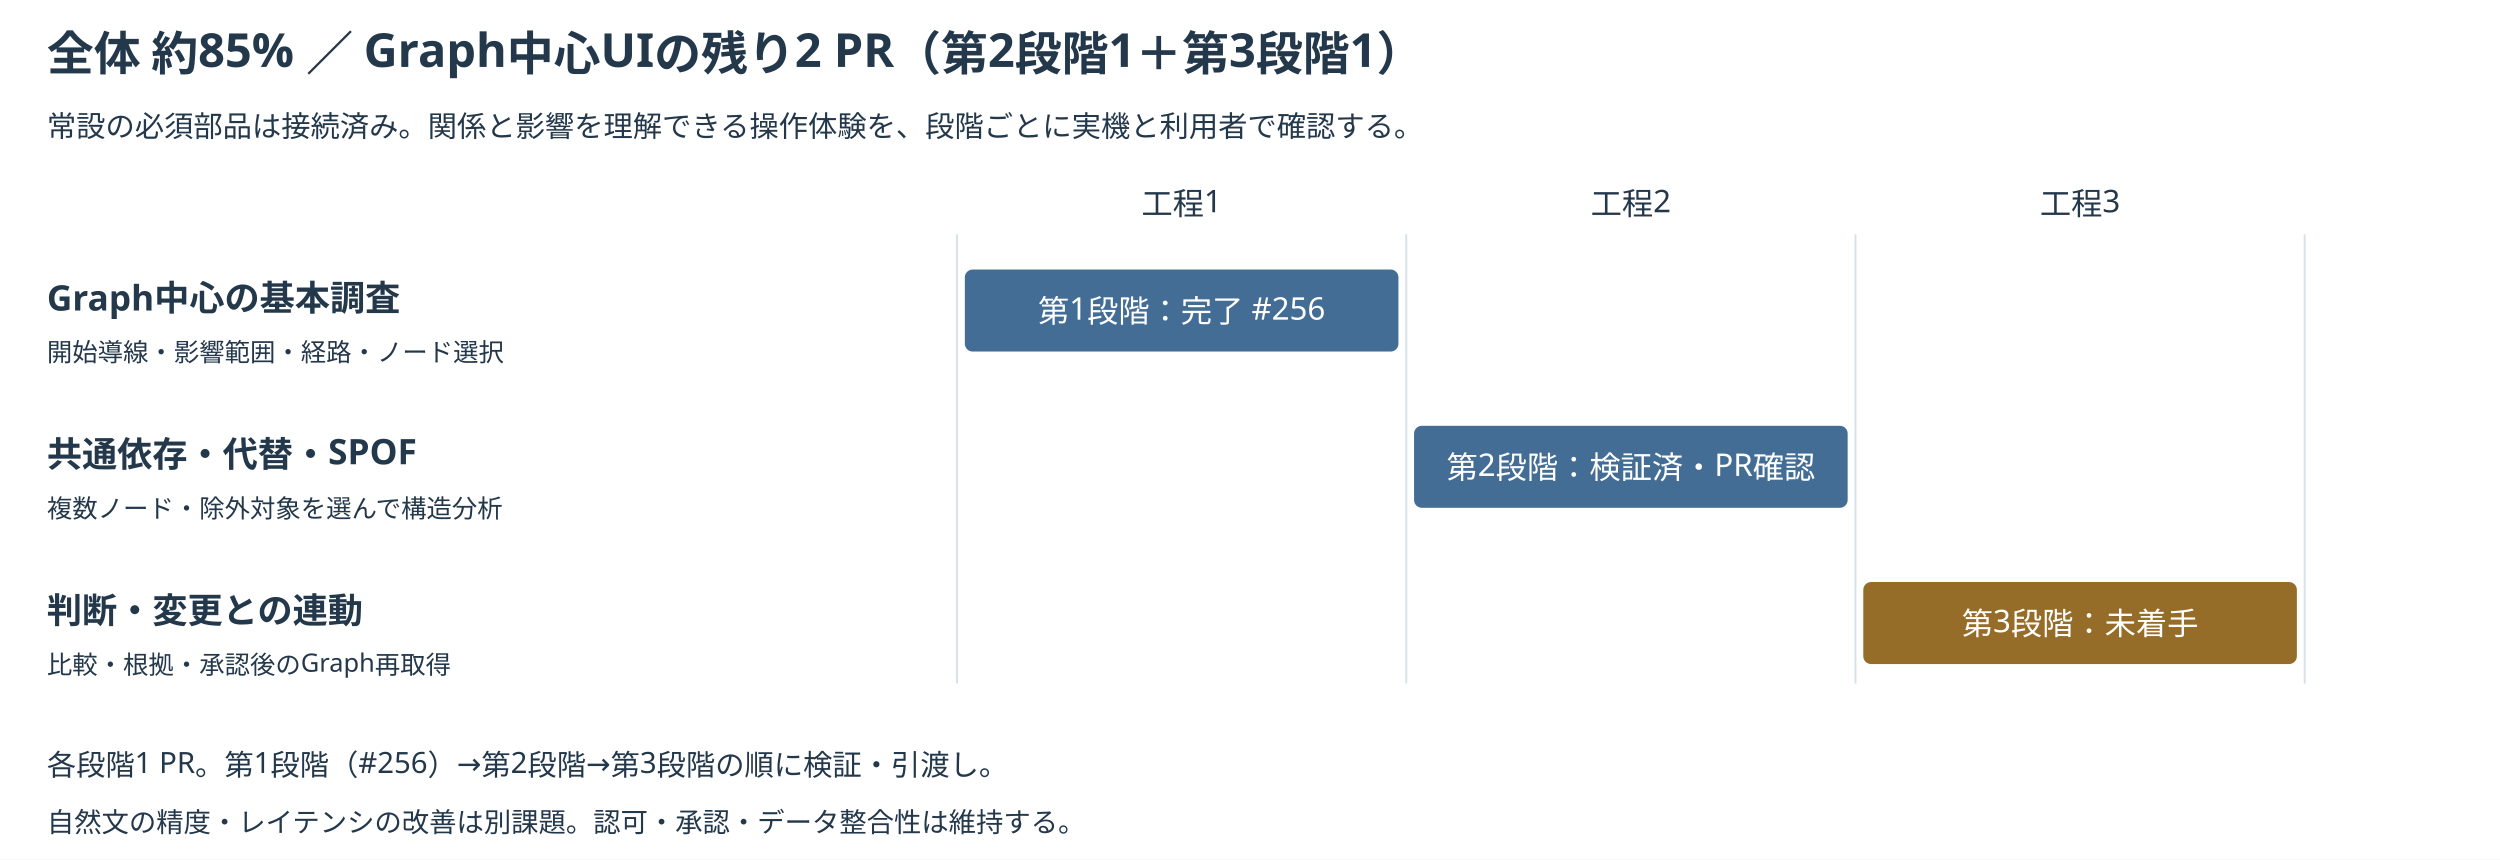
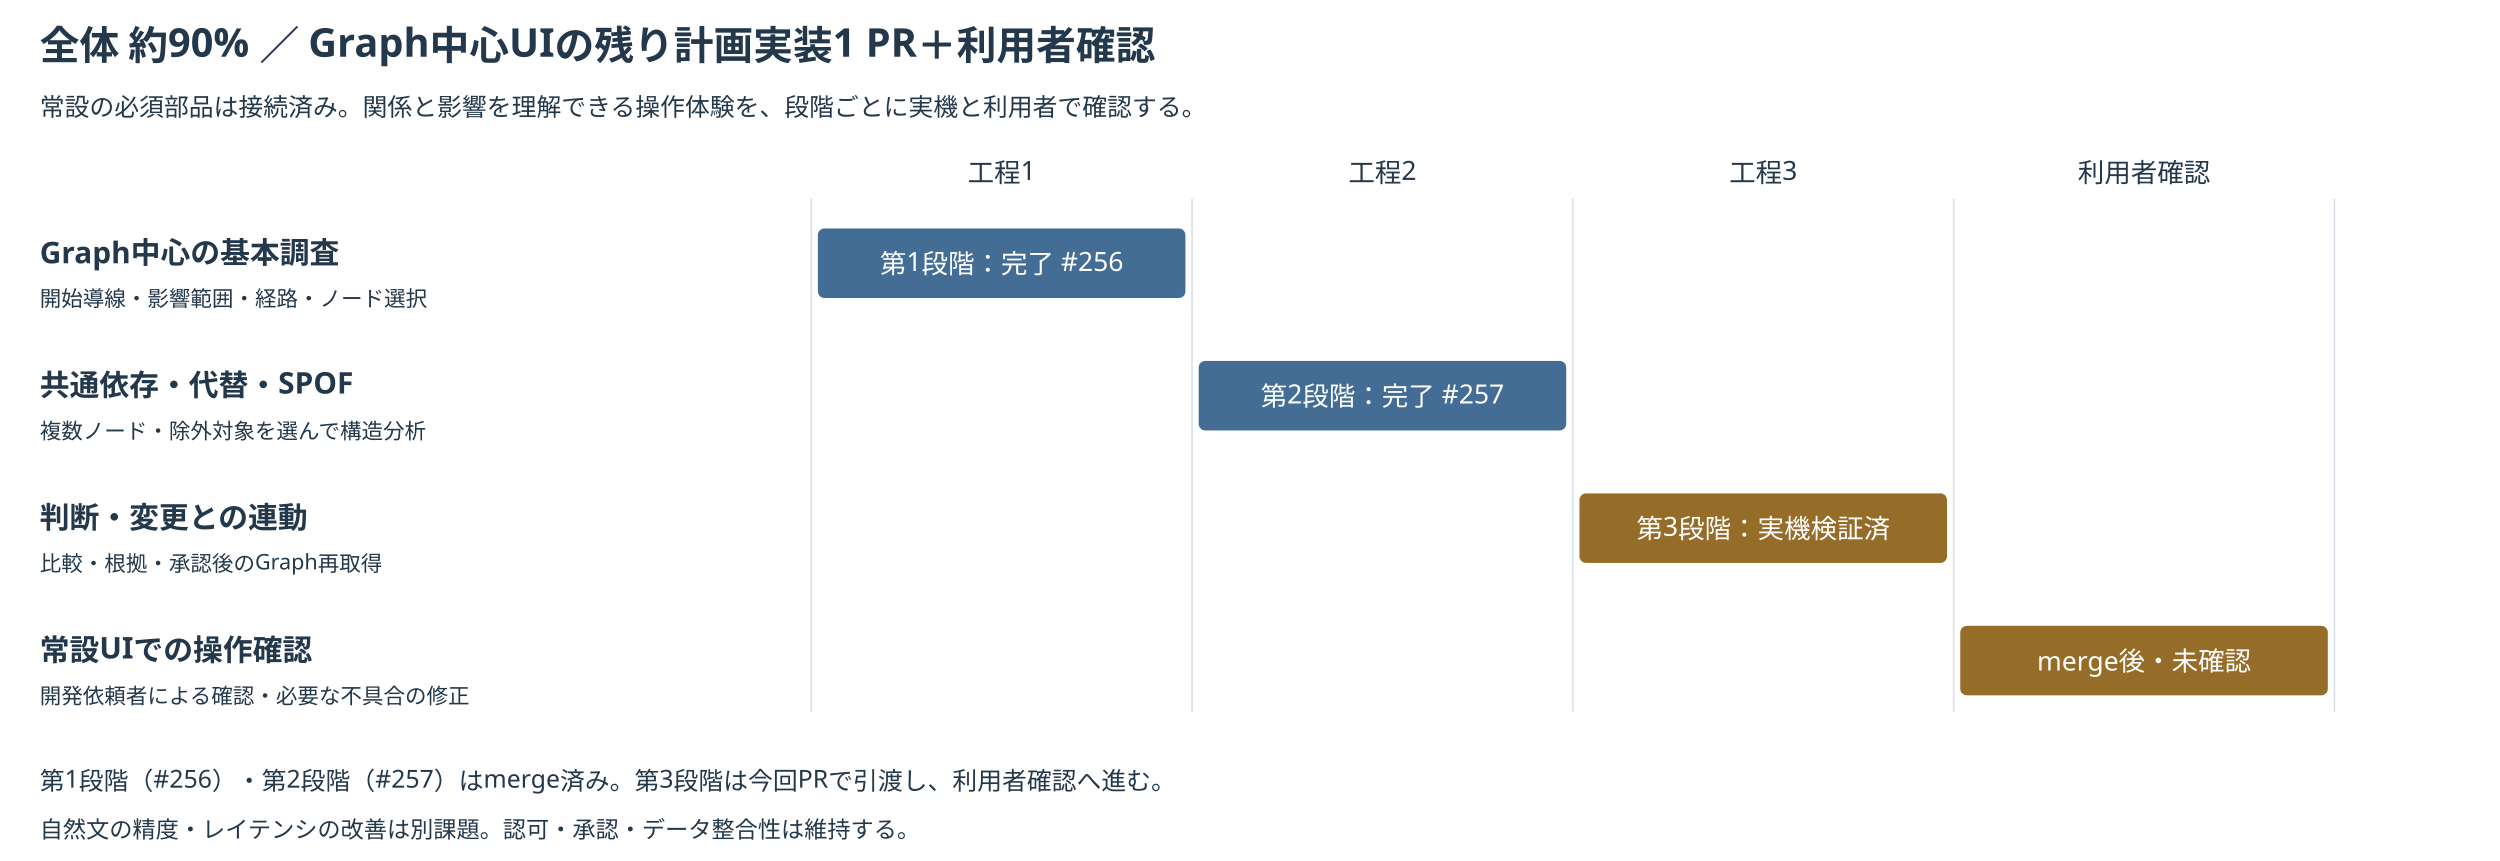
- <svg xmlns="http://www.w3.org/2000/svg" width="1280" height="440" viewBox="0 0 1280 440" role="img" aria-labelledby="title desc">
-   <rect width="1280" height="440" fill="white" />
+ <svg xmlns="http://www.w3.org/2000/svg" width="1510" height="520" viewBox="0 0 1510 520" role="img" aria-labelledby="title desc">
+   <rect width="1510" height="520" fill="white" />
  <g font-family="sans-serif" fill="#24384b">
-     <text x="24" y="36" font-size="24" font-weight="bold">全体 約85% ／ Graph中心UIの残り2 PR（第2段階1＋第3段階1）</text>
+     <text x="24" y="36" font-size="24" font-weight="bold">全体 約90% ／ Graph中心UIの残り計画実装1 PR＋利用者確認</text>
    <text x="24" y="70" font-size="15">常設の必須部品は接続済み。関係と影響を理解できる操作体験を、段階ごとに実機と利用者で確認する。</text>
-     <path d="M490 120V350 M720 120V350 M950 120V350 M1180 120V350" stroke="#d8e1ea" />
+     <path d="M490 120V430 M720 120V430 M950 120V430 M1180 120V430 M1410 120V430" stroke="#d8e1ea" />
    <text x="605" y="110" text-anchor="middle" font-size="16">工程1</text>
    <text x="835" y="110" text-anchor="middle" font-size="16">工程2</text>
    <text x="1065" y="110" text-anchor="middle" font-size="16">工程3</text>
    <text x="24" y="159" font-size="18" font-weight="bold">Graph中心の基本調査</text>
    <text x="24" y="185" font-size="13">開始導線・影響範囲・経路・ノード選択</text>
    <rect x="494" y="138" width="222" height="42" rx="4" fill="#446d95" />
    <text x="605" y="165" text-anchor="middle" font-size="16" fill="white">第1段階：完了 #256</text>
    <text x="24" y="239" font-size="18" font-weight="bold">共通依存・代替・SPOF</text>
    <text x="24" y="265" font-size="13">複数ノード・除外対象を選んで構造分析</text>
    <rect x="724" y="218" width="222" height="42" rx="4" fill="#446d95" />
-     <text x="835" y="245" text-anchor="middle" font-size="16" fill="white">第2段階：検証済・PR確認</text>
+     <text x="835" y="245" text-anchor="middle" font-size="16" fill="white">第2段階：完了 #257</text>
    <text x="24" y="319" font-size="18" font-weight="bold">判断・変更との連動</text>
    <text x="24" y="345" font-size="13">比較・根拠・承認後のGraph再取得</text>
    <rect x="954" y="298" width="222" height="42" rx="4" fill="#966c29" />
-     <text x="1065" y="325" text-anchor="middle" font-size="16" fill="white">第3段階：未着手</text>
-     <text x="24" y="397" font-size="15">各段階1 PR。第1段階（#256）→第2段階→第3段階の順に検証・引渡し。</text>
-     <text x="24" y="426" font-size="14">自然文の精度・レイテンシの改善は別課題。認可・承認・データ整合性は維持する。</text>
+     <text x="1065" y="325" text-anchor="middle" font-size="16" fill="white">第3段階：実機検証済</text>
+     <text x="1295" y="110" text-anchor="middle" font-size="16">利用者確認</text>
+     <text x="24" y="399" font-size="18" font-weight="bold">常設UIでの操作確認</text>
+     <text x="24" y="425" font-size="13">開発依頼者による確認・必要な不具合の修正</text>
+     <rect x="1184" y="378" width="222" height="42" rx="4" fill="#966c29" />
+     <text x="1295" y="405" text-anchor="middle" font-size="16" fill="white">merge後・未確認</text>
+     <text x="24" y="477" font-size="15">第1段階（#256）・第2段階（#257）はmerge済み。第3段階は今回PRで引渡し、利用者確認へ進む。</text>
+     <text x="24" y="506" font-size="14">自然文の精度・レイテンシの改善は別課題。認可・承認・データ整合性は維持する。</text>
  </g>
</svg>
